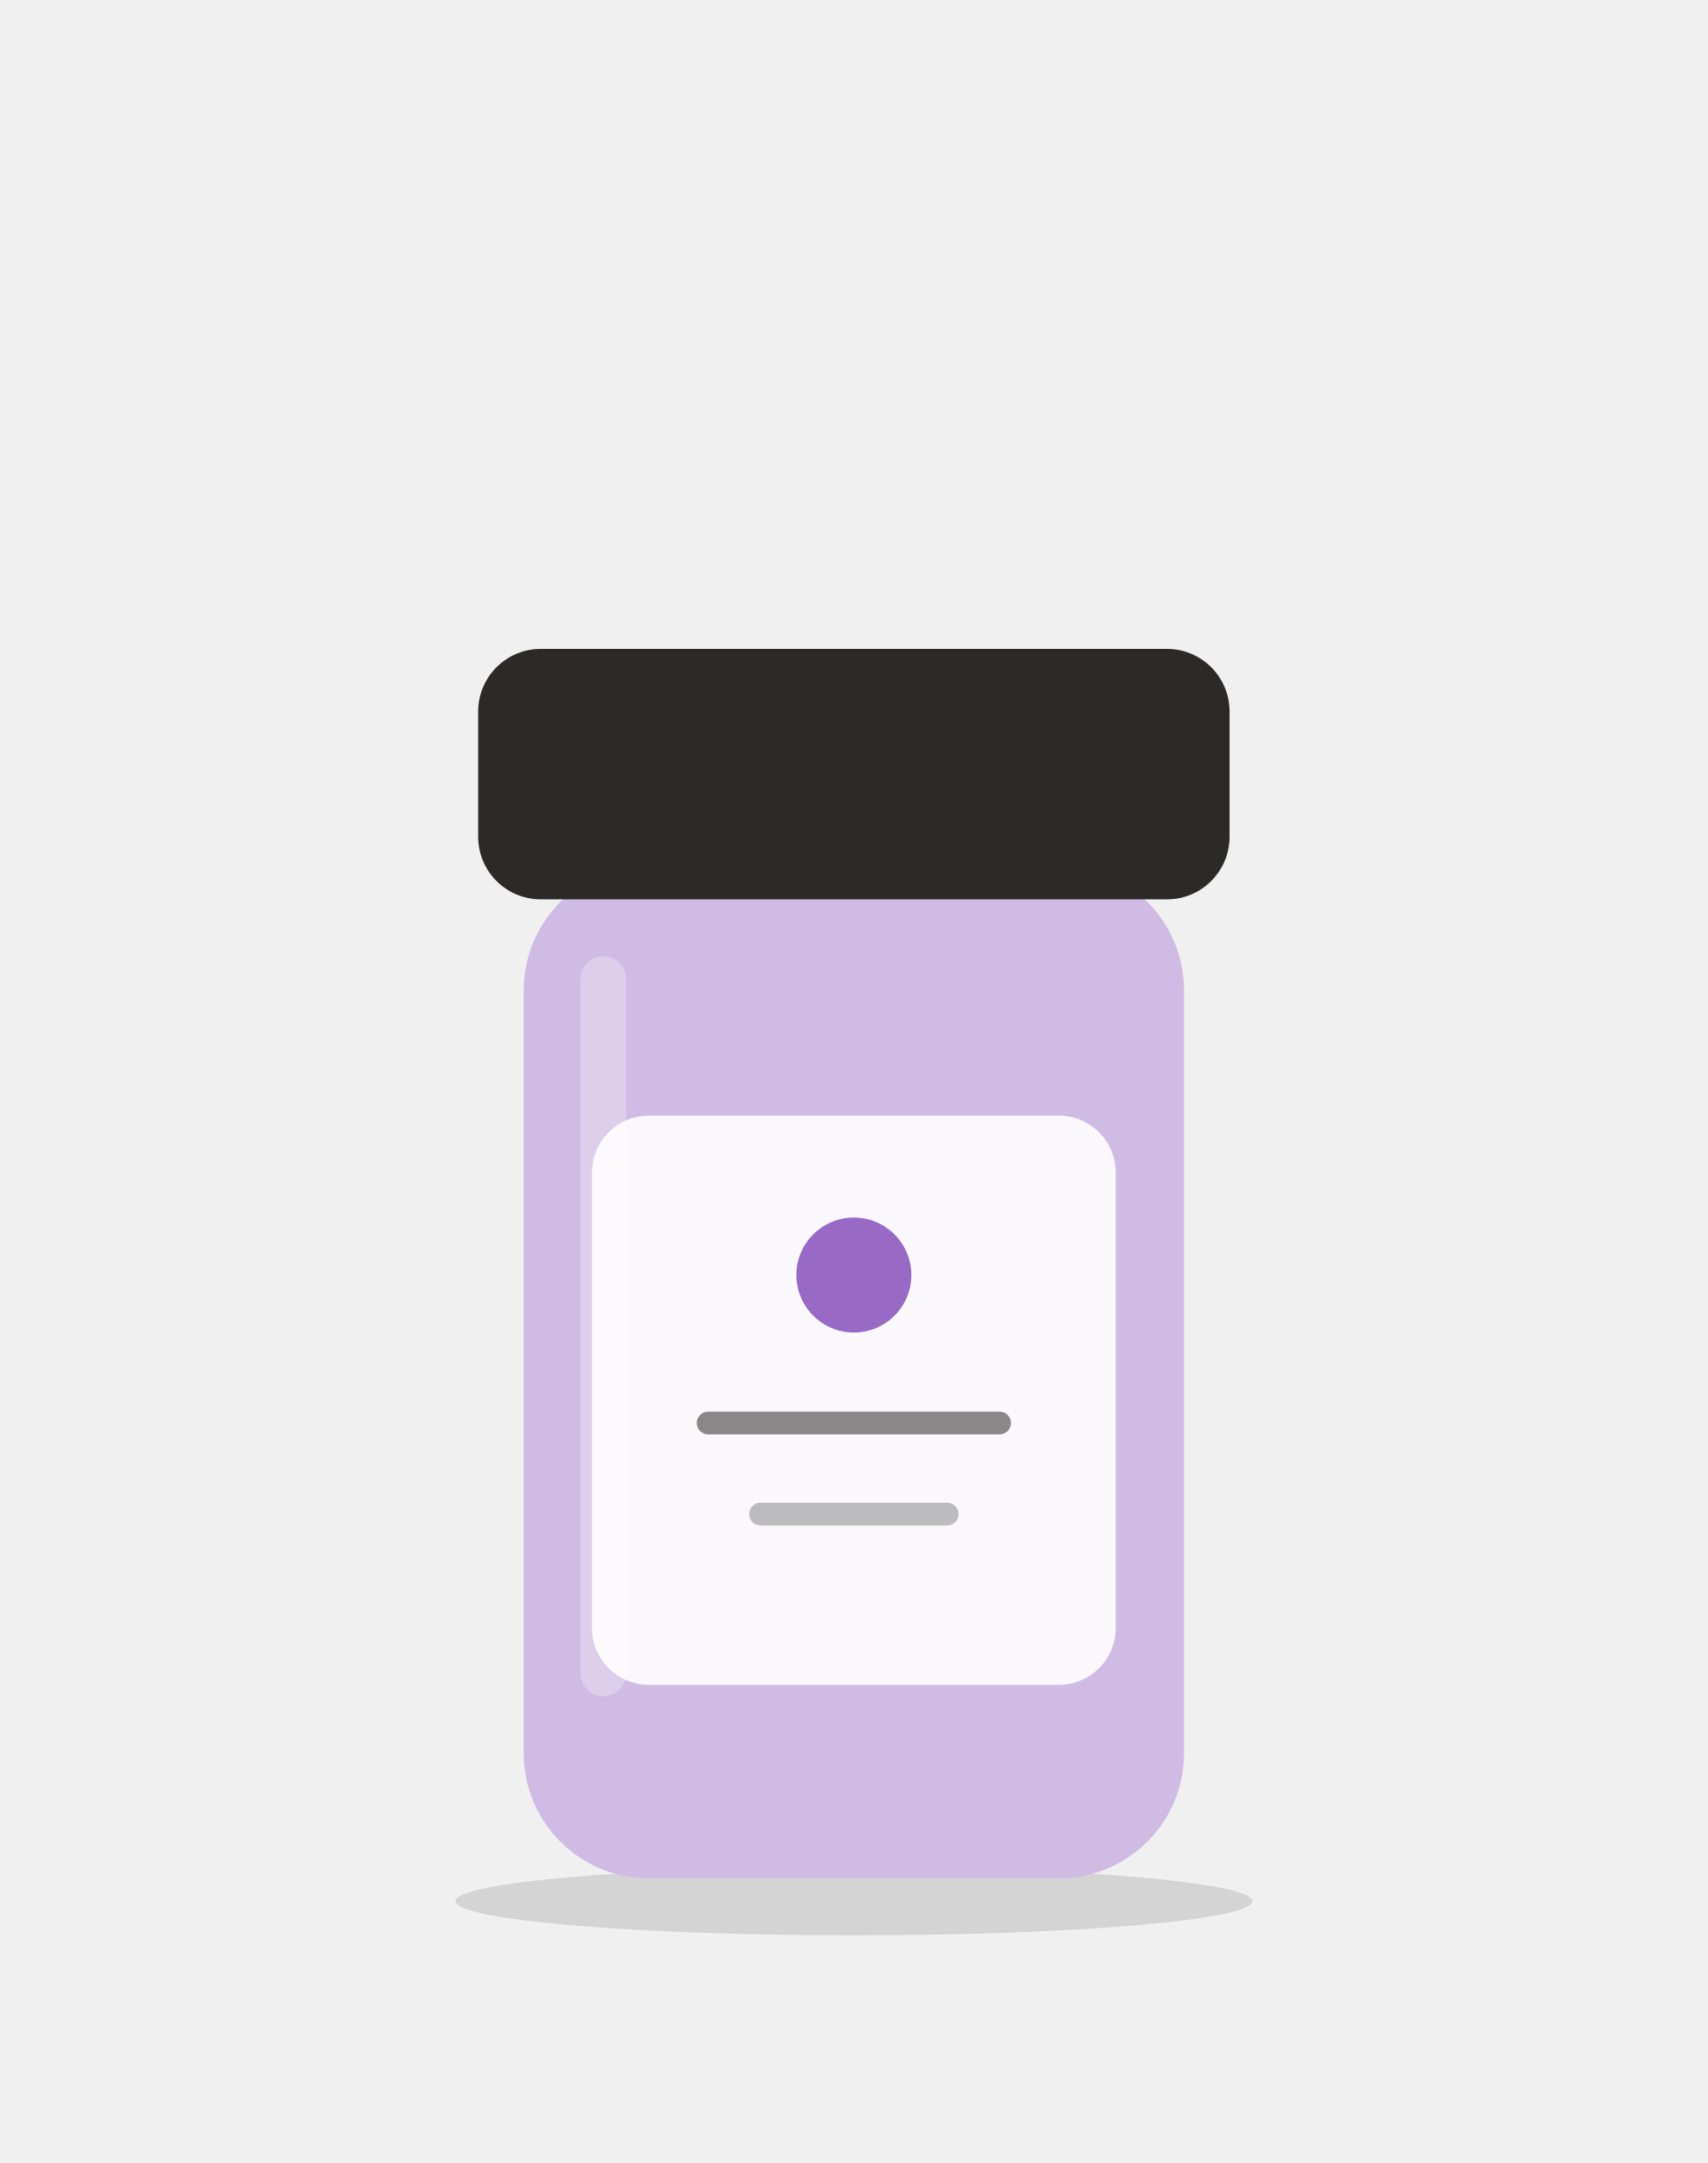
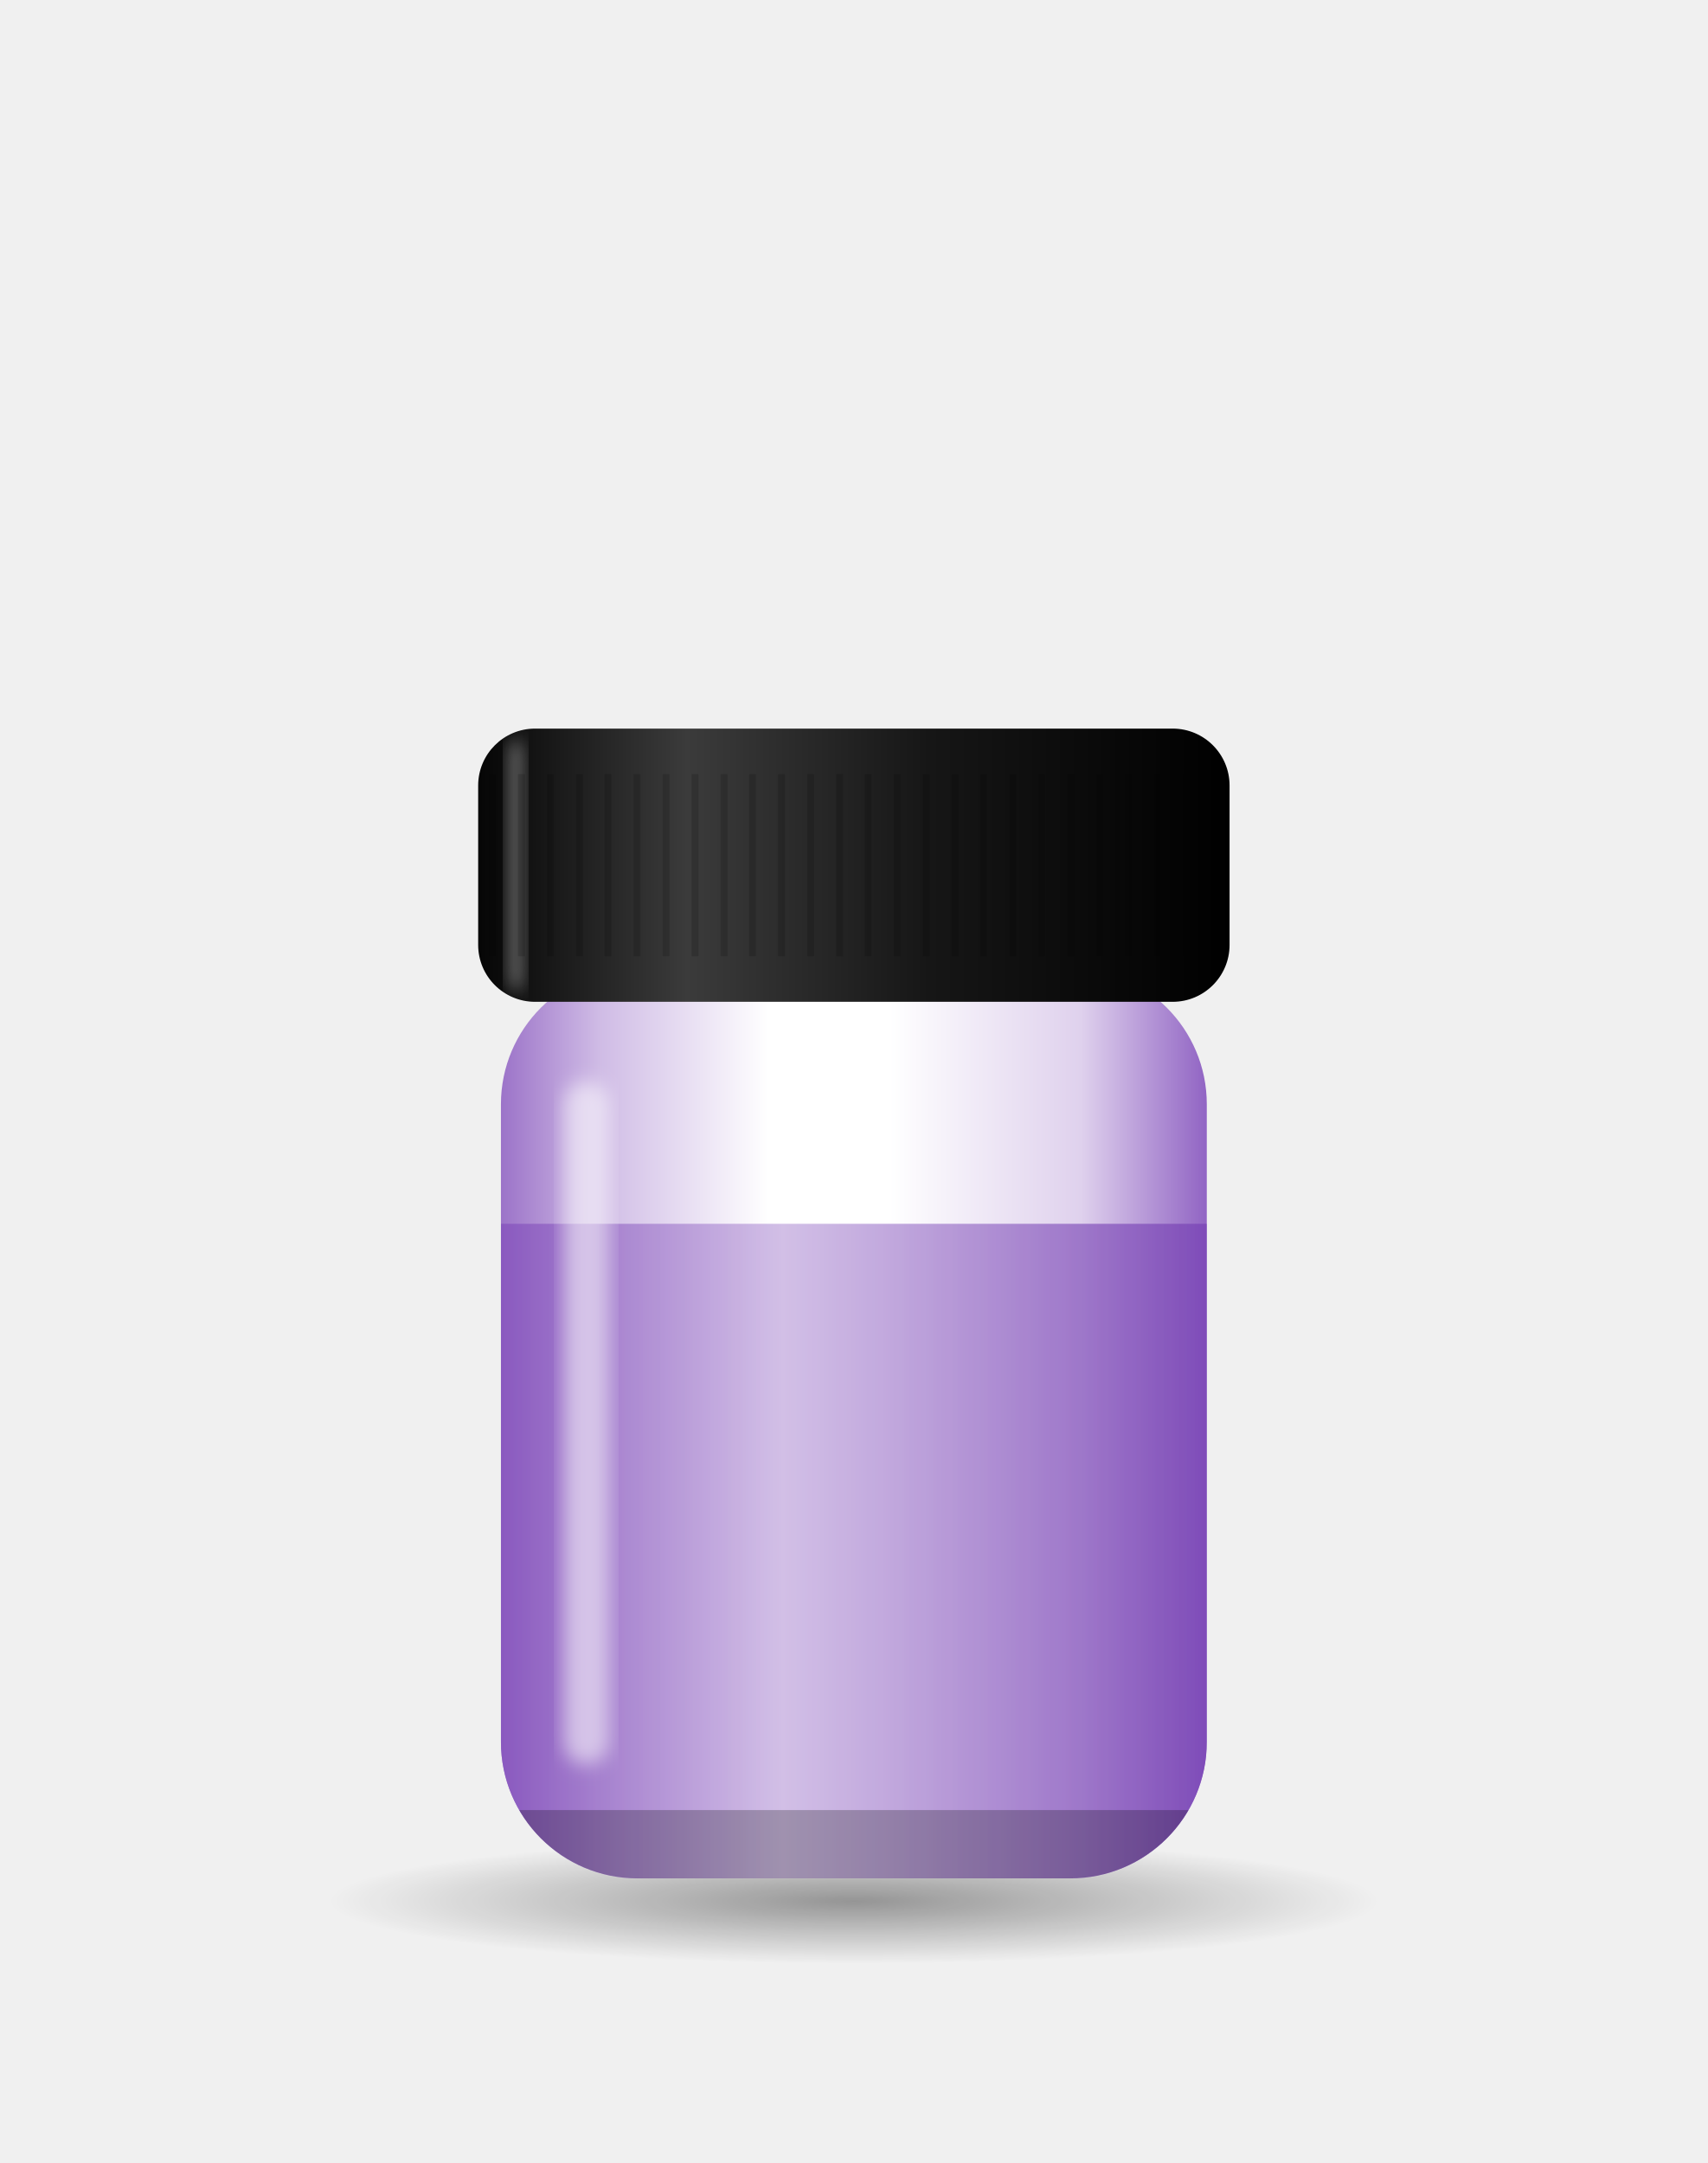
<svg xmlns="http://www.w3.org/2000/svg" viewBox="0 0 300 380" role="img" aria-label="Illustration">
-   <ellipse cx="150" cy="334" rx="70" ry="6" fill="#000" opacity=".12" />
-   <rect x="92" y="152" width="116" height="178" rx="22" fill="#d0bbe5" />
-   <rect x="102" y="168" width="8" height="130" rx="4" fill="#fff" opacity=".28" />
-   <rect x="84" y="114" width="132" height="44" rx="11" fill="#2b2a27" />
-   <rect x="104" y="196" width="92" height="100" rx="10" fill="#fff" opacity=".9" />
-   <circle cx="150.0" cy="224.0" r="10.1" fill="#986ac6" />
-   <rect x="122.4" y="248.0" width="55.2" height="4" rx="2" fill="#2b2a27" opacity=".55" />
-   <rect x="131.6" y="264.0" width="36.8" height="4" rx="2" fill="#2b2a27" opacity=".3" />
+   <defs>
+     <linearGradient id="gl" x1="0" x2="1">
+       <stop offset="0" stop-color="#9b72c8" />
+       <stop offset=".14" stop-color="#cfbbe5" />
+       <stop offset=".38" stop-color="#ffffff" />
+       <stop offset=".55" stop-color="#ffffff" />
+       <stop offset=".82" stop-color="#dfd1ed" />
+       <stop offset="1" stop-color="#9063c3" />
+     </linearGradient>
+     <linearGradient id="lq" x1="0" x2="1">
+       <stop offset="0" stop-color="#8654bd" />
+       <stop offset=".4" stop-color="#cab4e2" />
+       <stop offset="1" stop-color="#7b47b6" />
+     </linearGradient>
+     <linearGradient id="cp" x1="0" x2="1">
+       <stop offset="0" stop-color="#050505" />
+       <stop offset=".28" stop-color="#3b3b3b" />
+       <stop offset=".6" stop-color="#161616" />
+       <stop offset="1" stop-color="#000" />
+     </linearGradient>
+     <linearGradient id="mt" x1="0" x2="1">
+       <stop offset="0" stop-color="#8a8c8e" />
+       <stop offset=".25" stop-color="#f4f5f6" />
+       <stop offset=".5" stop-color="#b9bbbd" />
+       <stop offset=".78" stop-color="#eceeef" />
+       <stop offset="1" stop-color="#7d7f82" />
+     </linearGradient>
+     <radialGradient id="sh" cx=".5" cy=".5" r=".5">
+       <stop offset="0" stop-color="#000" stop-opacity=".38" />
+       <stop offset="1" stop-color="#000" stop-opacity="0" />
+     </radialGradient>
+     <filter id="bl" x="-20%" y="-20%" width="140%" height="140%">
+       <feGaussianBlur stdDeviation="1.6" />
+     </filter>
+   </defs>
+   <ellipse cx="150" cy="334" rx="92" ry="11" fill="url(#sh)" />
+   <clipPath id="jc">
+     <rect x="88" y="170" width="124" height="160" rx="24" />
+   </clipPath>
+   <rect x="88" y="170" width="124" height="160" rx="24" fill="url(#gl)" />
+   <g clip-path="url(#jc)">
+     <rect x="88" y="215" width="124" height="115" fill="url(#lq)" opacity=".85" />
+     <rect x="88" y="318" width="124" height="14" fill="#000" opacity=".24" />
+     <rect x="99" y="190" width="8" height="120" rx="4" fill="#fff" opacity=".55" filter="url(#bl)" />
+   </g>
+   <rect x="84" y="128" width="132" height="48" rx="10" fill="url(#cp)" />
+   <rect x="89" y="130" width="3.2" height="44" rx="1.6" fill="#fff" opacity=".35" filter="url(#bl)" />
+   <rect x="85.9" y="136" width="1.2" height="32" fill="#000" opacity="0.16" />
+   <rect x="91.0" y="136" width="1.2" height="32" fill="#000" opacity="0.16" />
+   <rect x="96.1" y="136" width="1.2" height="32" fill="#000" opacity="0.16" />
+   <rect x="101.2" y="136" width="1.2" height="32" fill="#000" opacity="0.16" />
+   <rect x="106.2" y="136" width="1.2" height="32" fill="#000" opacity="0.16" />
+   <rect x="111.3" y="136" width="1.2" height="32" fill="#000" opacity="0.16" />
+   <rect x="116.4" y="136" width="1.2" height="32" fill="#000" opacity="0.16" />
+   <rect x="121.5" y="136" width="1.2" height="32" fill="#000" opacity="0.16" />
+   <rect x="126.6" y="136" width="1.2" height="32" fill="#000" opacity="0.16" />
+   <rect x="131.6" y="136" width="1.2" height="32" fill="#000" opacity="0.16" />
+   <rect x="136.7" y="136" width="1.2" height="32" fill="#000" opacity="0.16" />
+   <rect x="141.8" y="136" width="1.2" height="32" fill="#000" opacity="0.16" />
+   <rect x="146.9" y="136" width="1.2" height="32" fill="#000" opacity="0.16" />
+   <rect x="151.9" y="136" width="1.2" height="32" fill="#000" opacity="0.16" />
+   <rect x="157.0" y="136" width="1.2" height="32" fill="#000" opacity="0.16" />
+   <rect x="162.1" y="136" width="1.2" height="32" fill="#000" opacity="0.16" />
+   <rect x="167.2" y="136" width="1.2" height="32" fill="#000" opacity="0.16" />
+   <rect x="172.2" y="136" width="1.2" height="32" fill="#000" opacity="0.16" />
+   <rect x="177.3" y="136" width="1.2" height="32" fill="#000" opacity="0.16" />
+   <rect x="182.4" y="136" width="1.2" height="32" fill="#000" opacity="0.16" />
+   <rect x="187.5" y="136" width="1.2" height="32" fill="#000" opacity="0.16" />
+   <rect x="192.6" y="136" width="1.2" height="32" fill="#000" opacity="0.16" />
+   <rect x="197.6" y="136" width="1.2" height="32" fill="#000" opacity="0.16" />
+   <rect x="202.7" y="136" width="1.2" height="32" fill="#000" opacity="0.16" />
+   <rect x="207.8" y="136" width="1.2" height="32" fill="#000" opacity="0.16" />
+   <rect x="212.9" y="136" width="1.2" height="32" fill="#000" opacity="0.16" />
</svg>
